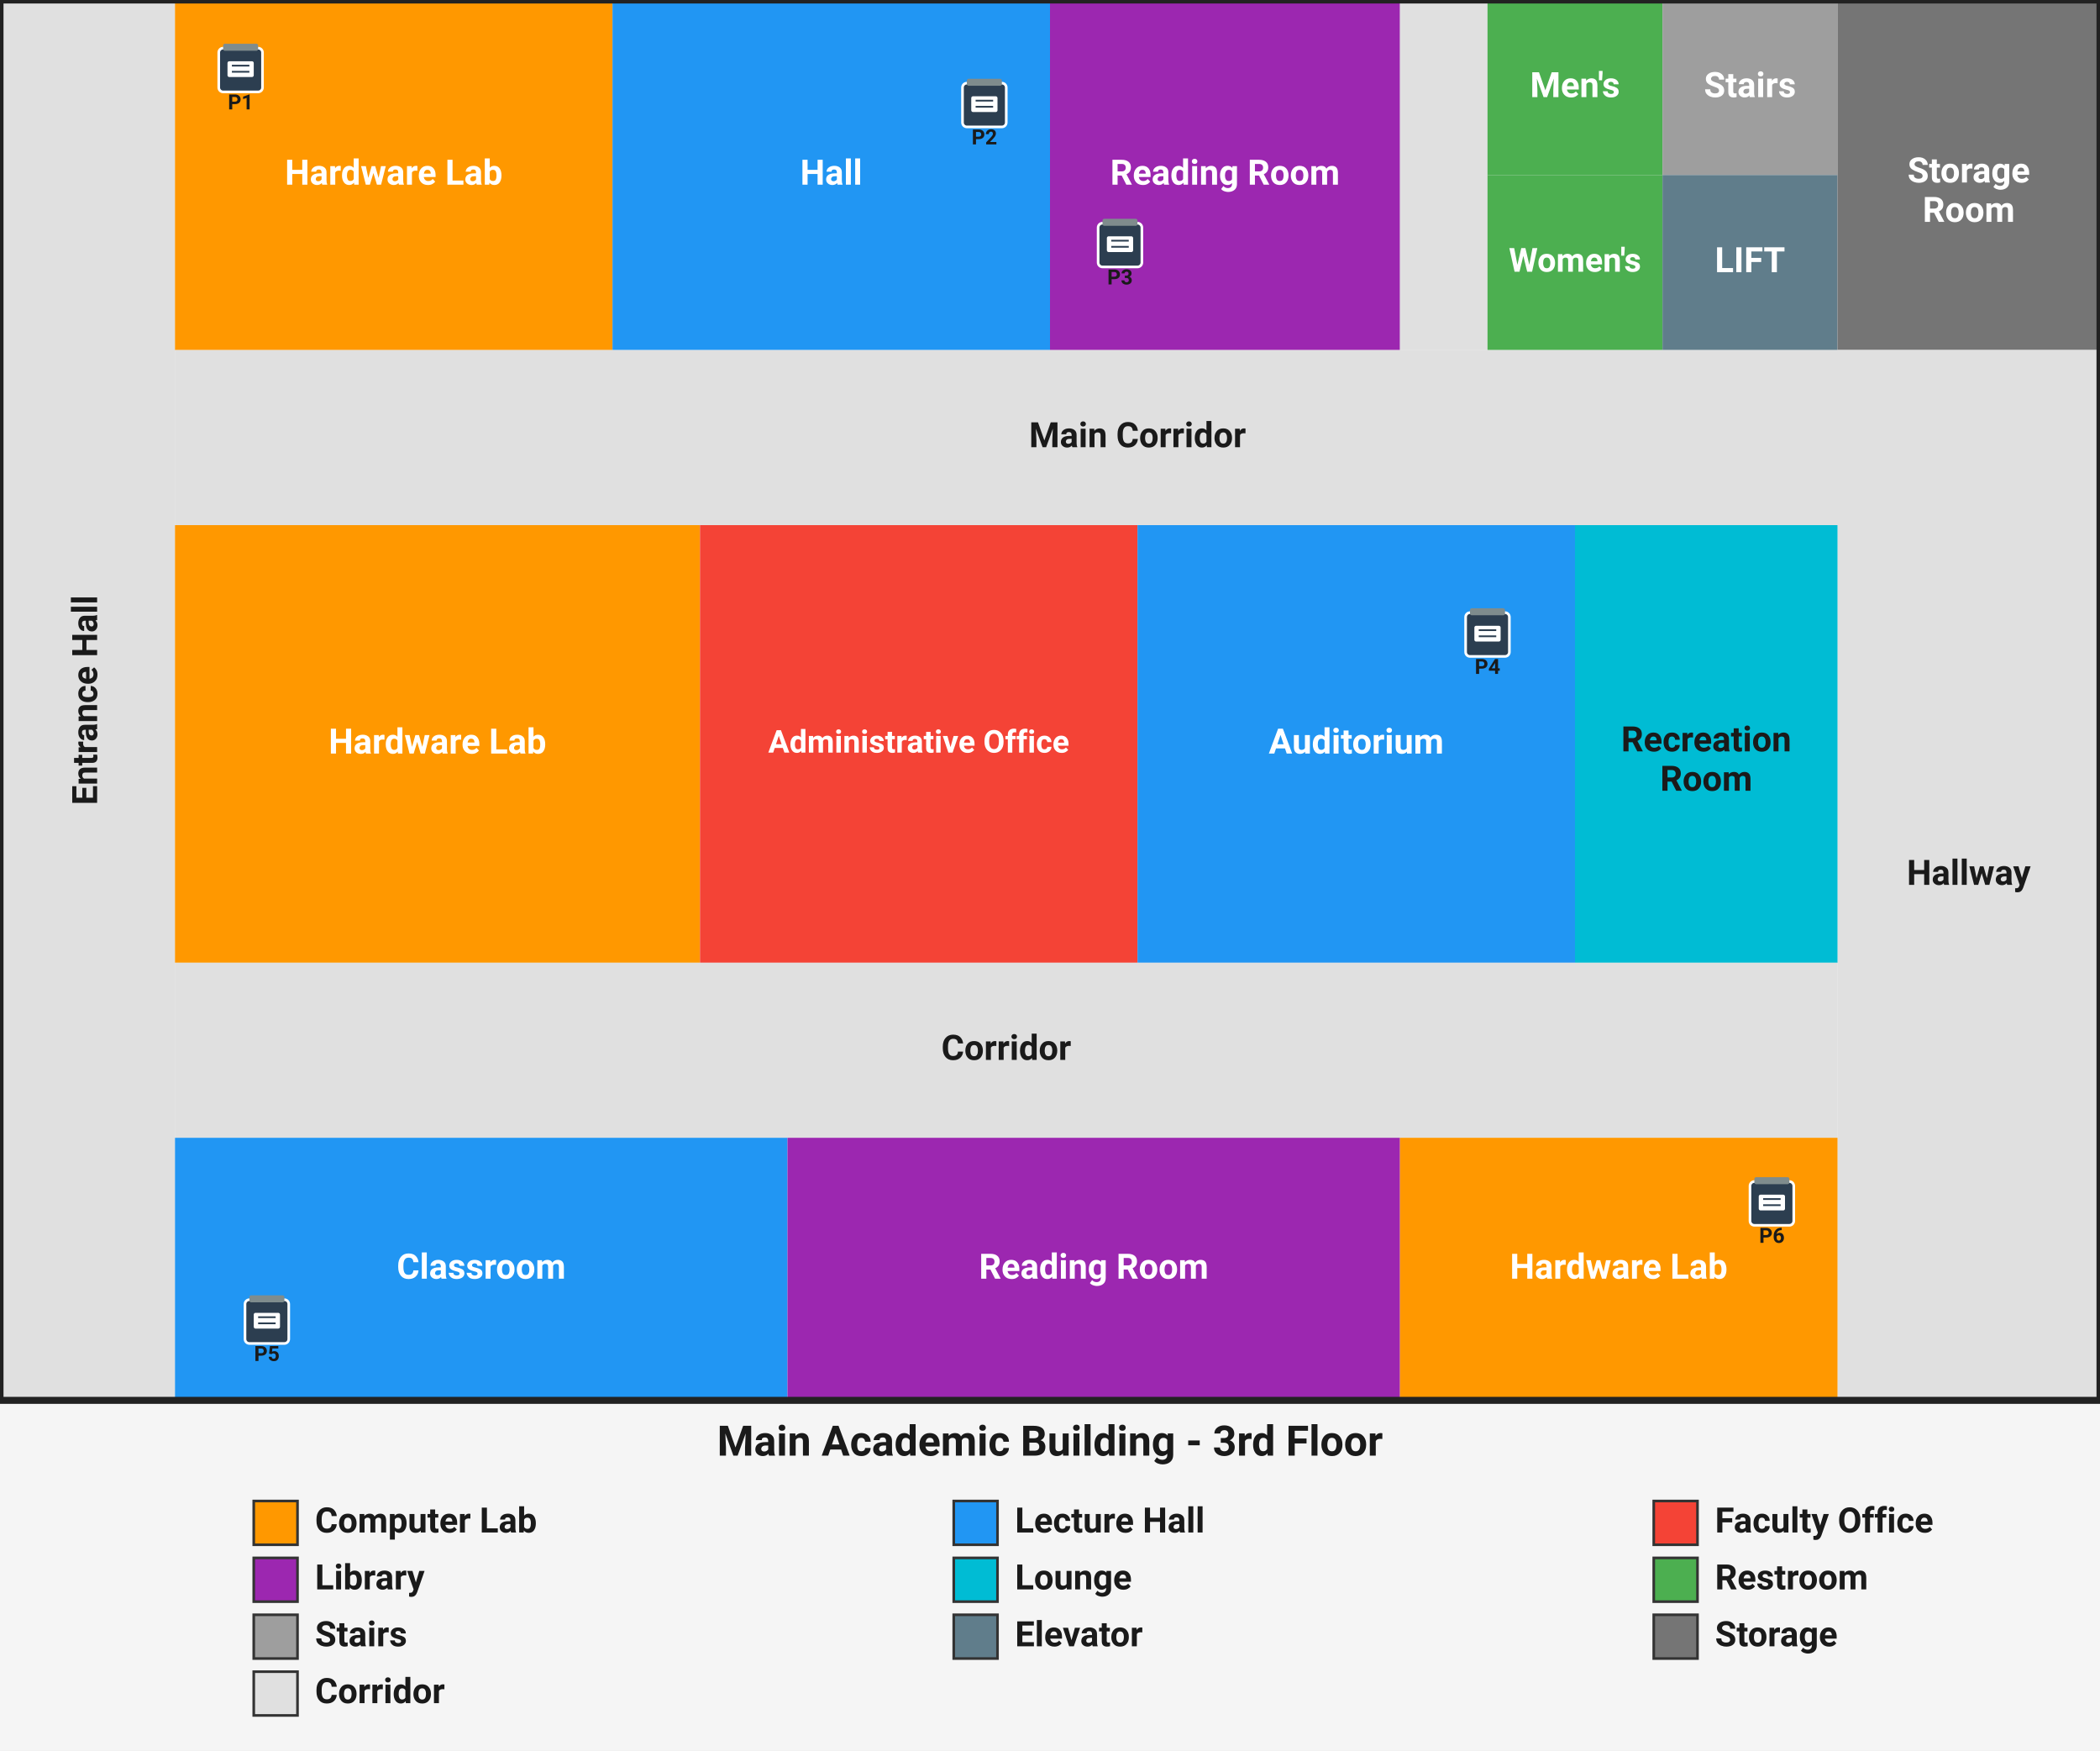
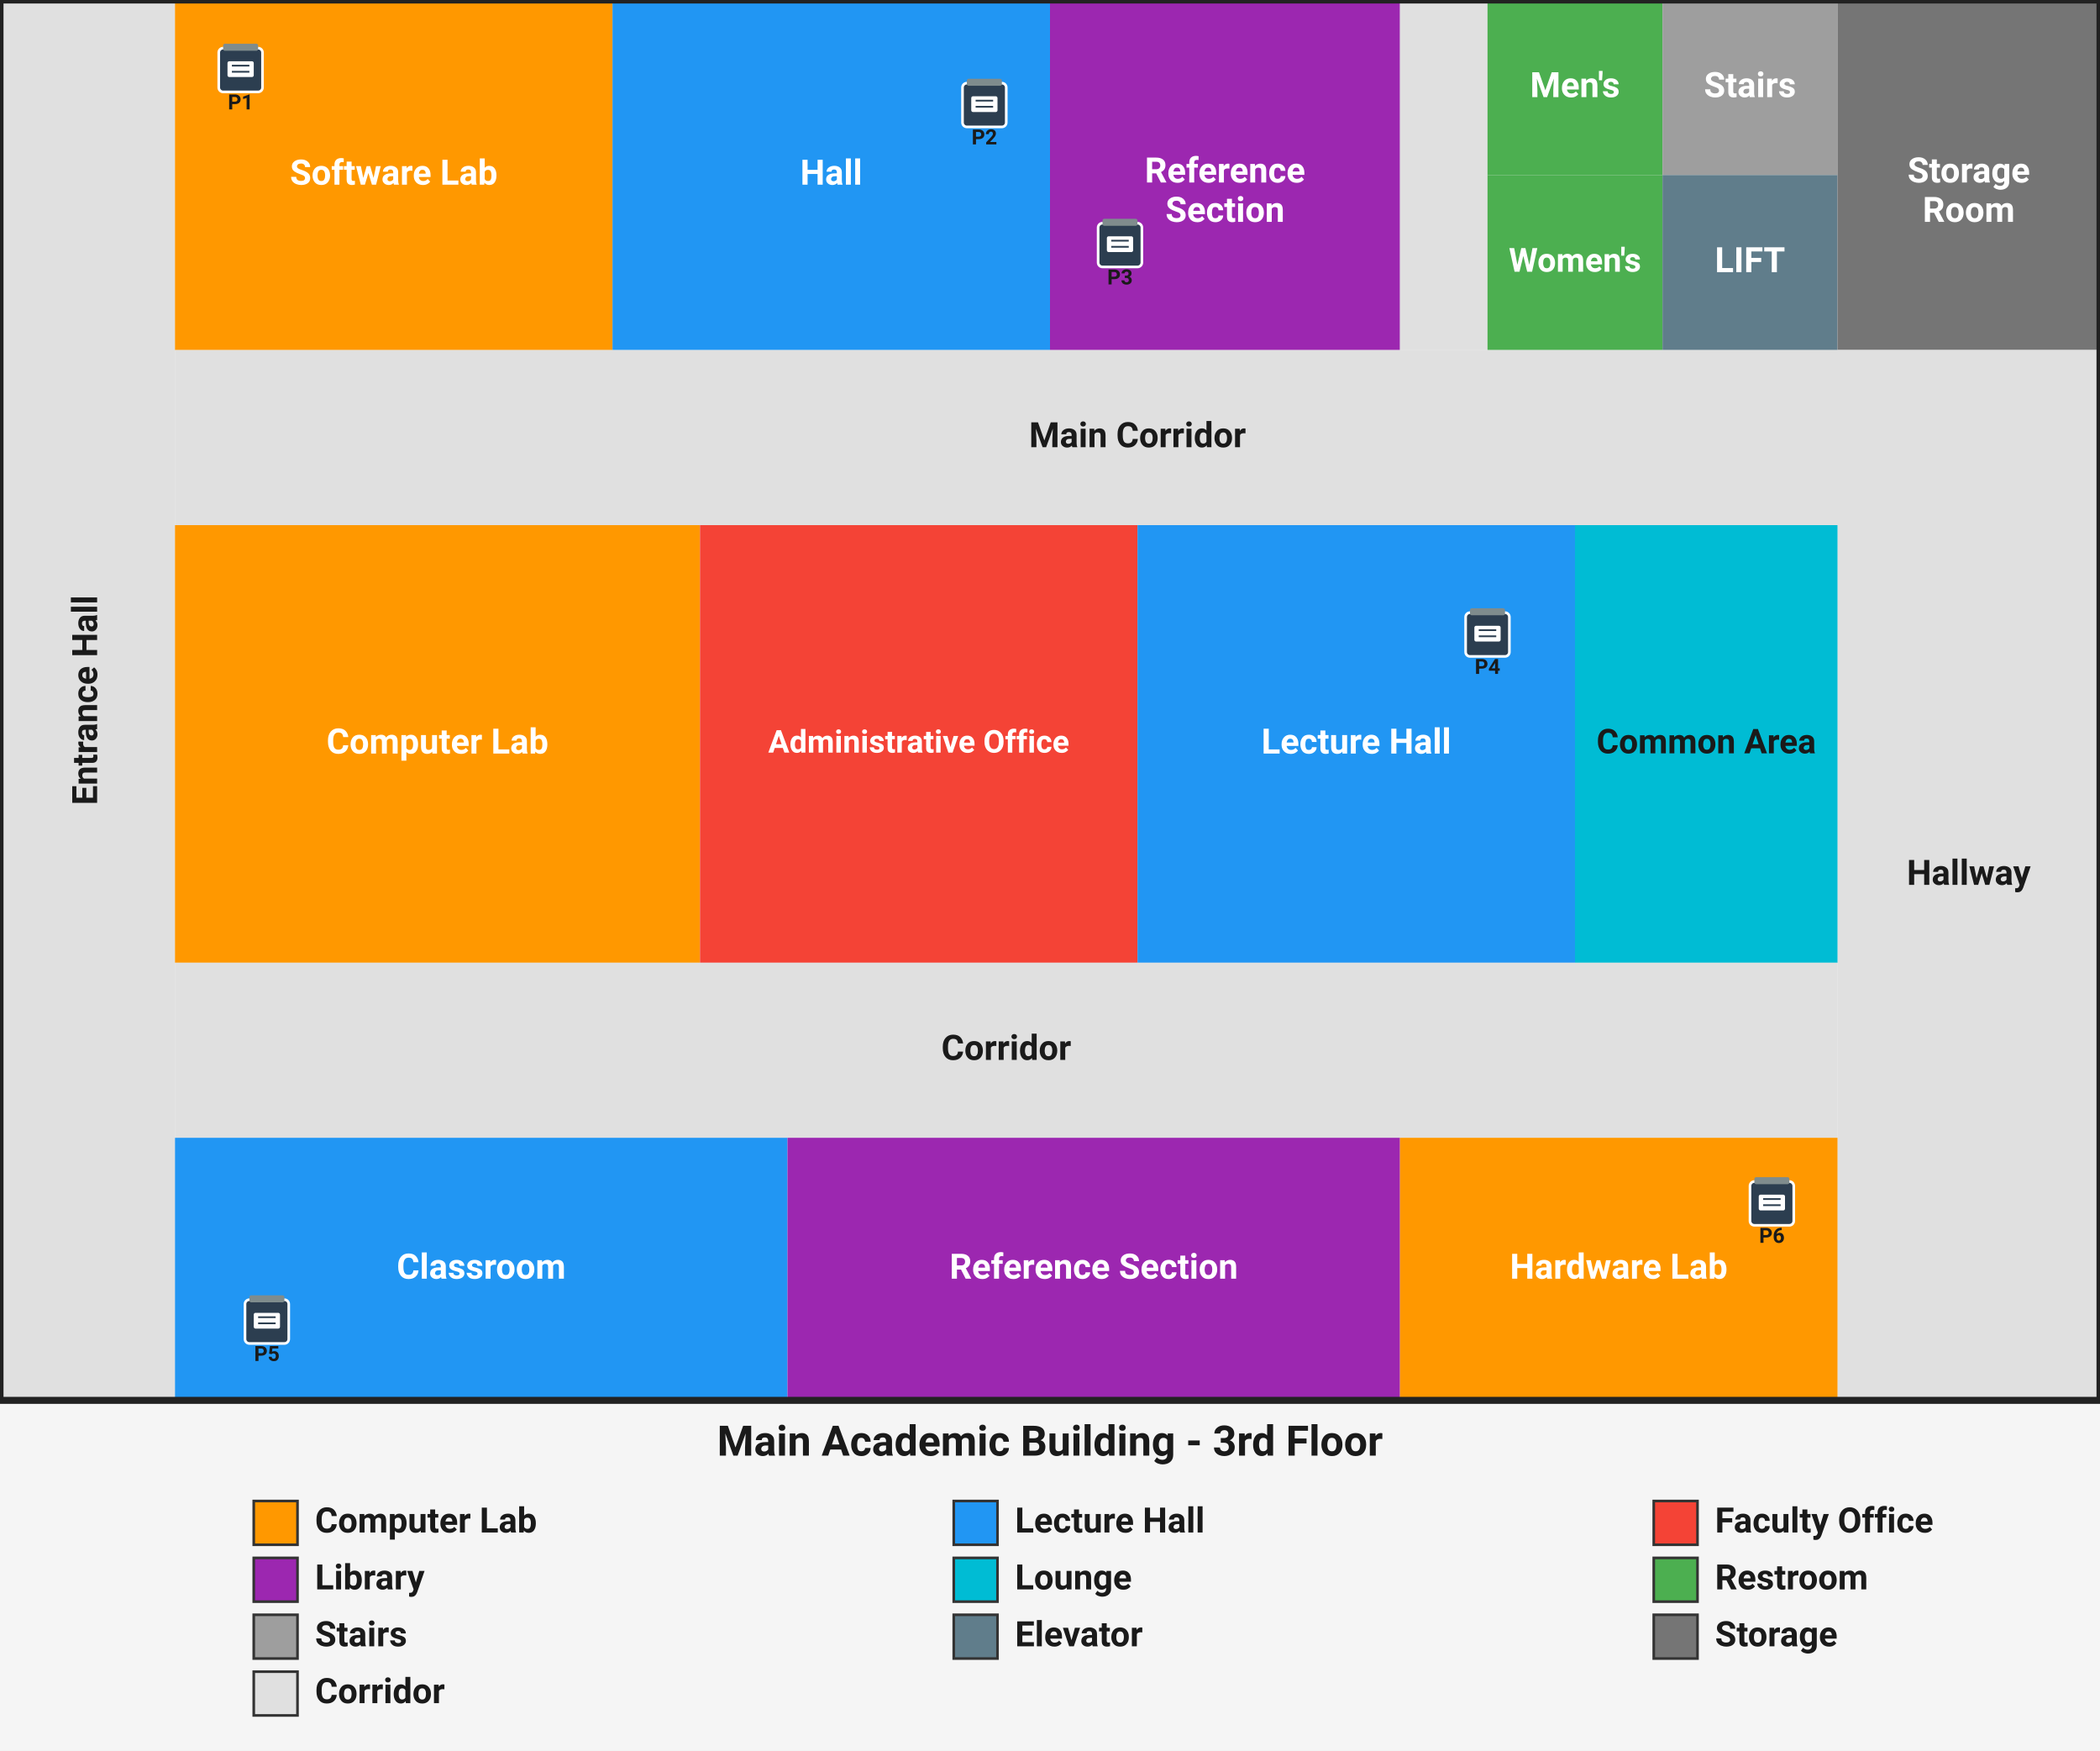
<svg xmlns="http://www.w3.org/2000/svg" viewBox="0 0 2400 2000" width="2400" height="2000" style="display:block; max-width:100%; height:auto;">
  <defs>
    <style>
      text { 
        -webkit-font-smoothing: antialiased;
        -moz-osx-font-smoothing: grayscale;
      }
    </style>
  </defs>
  <rect x="0" y="0" width="2400" height="2000" fill="#f5f5f5" />
  <rect x="0" y="0" width="200" height="1600" fill="#E0E0E0" stroke="none" />
  <text x="100.0" y="800.0" font-family="Roboto,Segoe UI,Arial,sans-serif" font-size="40" font-weight="600" fill="#1a1a1a" text-anchor="middle" dominant-baseline="middle" transform="rotate(-90 100.0 800.0)">
              Entrance Hall
            </text>
  <rect x="200" y="0" width="500" height="400" fill="#FF9800" stroke="none" />
  <text x="450.0" y="200.0" font-family="Roboto,Segoe UI,Arial,sans-serif" font-size="40" font-weight="600" fill="white" text-anchor="middle" dominant-baseline="middle">
-               Hardware Lab
+               Software Lab
            </text>
  <rect x="700" y="0" width="500" height="400" fill="#2196F3" stroke="none" />
  <text x="950.0" y="200.0" font-family="Roboto,Segoe UI,Arial,sans-serif" font-size="40" font-weight="600" fill="white" text-anchor="middle" dominant-baseline="middle">
              Hall
            </text>
  <rect x="1200" y="0" width="400" height="400" fill="#9C27B0" stroke="none" />
-   <text x="1400.0" y="200.0" font-family="Roboto,Segoe UI,Arial,sans-serif" font-size="40" font-weight="600" fill="white" text-anchor="middle" dominant-baseline="middle">
-               Reading Room
-             </text>
+   <g>
+     <text x="1400.0" y="197.5" font-family="Roboto,Segoe UI,Arial,sans-serif" font-size="40" font-weight="600" fill="white" text-anchor="middle" dominant-baseline="middle">
+                   Reference
+                 </text>
+     <text x="1400.0" y="242.5" font-family="Roboto,Segoe UI,Arial,sans-serif" font-size="40" font-weight="600" fill="white" text-anchor="middle" dominant-baseline="middle">
+                   Section
+                 </text>
+   </g>
  <rect x="1600" y="0" width="100" height="400" fill="#E0E0E0" stroke="none" />
  <rect x="1700" y="0" width="200" height="200" fill="#4CAF50" stroke="none" />
  <text x="1800.0" y="100.0" font-family="Roboto,Segoe UI,Arial,sans-serif" font-size="40" font-weight="600" fill="white" text-anchor="middle" dominant-baseline="middle">
              Men's
            </text>
  <rect x="1700" y="200" width="200" height="200" fill="#4CAF50" stroke="none" />
  <text x="1800.0" y="300.0" font-family="Roboto,Segoe UI,Arial,sans-serif" font-size="38" font-weight="600" fill="white" text-anchor="middle" dominant-baseline="middle">
              Women's
            </text>
  <rect x="1900" y="0" width="200" height="200" fill="#9E9E9E" stroke="none" />
  <text x="2000.0" y="100.0" font-family="Roboto,Segoe UI,Arial,sans-serif" font-size="40" font-weight="600" fill="white" text-anchor="middle" dominant-baseline="middle">
              Stairs
            </text>
  <rect x="1900" y="200" width="200" height="200" fill="#607D8B" stroke="none" />
  <text x="2000.0" y="300.0" font-family="Roboto,Segoe UI,Arial,sans-serif" font-size="40" font-weight="600" fill="white" text-anchor="middle" dominant-baseline="middle">
              LIFT
            </text>
  <rect x="2100" y="0" width="300" height="400" fill="#757575" stroke="none" />
  <g>
    <text x="2250.0" y="197.5" font-family="Roboto,Segoe UI,Arial,sans-serif" font-size="40" font-weight="600" fill="white" text-anchor="middle" dominant-baseline="middle">
                  Storage
                </text>
    <text x="2250.0" y="242.5" font-family="Roboto,Segoe UI,Arial,sans-serif" font-size="40" font-weight="600" fill="white" text-anchor="middle" dominant-baseline="middle">
                  Room
                </text>
  </g>
  <rect x="200" y="400" width="2200" height="200" fill="#E0E0E0" stroke="none" />
  <text x="1300.0" y="500.0" font-family="Roboto,Segoe UI,Arial,sans-serif" font-size="40" font-weight="600" fill="#1a1a1a" text-anchor="middle" dominant-baseline="middle">
              Main Corridor
            </text>
  <rect x="1600" y="400" width="100" height="100" fill="#E0E0E0" stroke="none" />
  <rect x="2100" y="400" width="300" height="1200" fill="#E0E0E0" stroke="none" />
  <text x="2250.0" y="1000.0" font-family="Roboto,Segoe UI,Arial,sans-serif" font-size="40" font-weight="600" fill="#1a1a1a" text-anchor="middle" dominant-baseline="middle">
              Hallway
            </text>
  <rect x="200" y="600" width="600" height="500" fill="#FF9800" stroke="none" />
  <text x="500.0" y="850.0" font-family="Roboto,Segoe UI,Arial,sans-serif" font-size="40" font-weight="600" fill="white" text-anchor="middle" dominant-baseline="middle">
-               Hardware Lab
+               Computer Lab
            </text>
  <rect x="800" y="600" width="500" height="500" fill="#F44336" stroke="none" />
  <text x="1050.0" y="850.0" font-family="Roboto,Segoe UI,Arial,sans-serif" font-size="36" font-weight="600" fill="white" text-anchor="middle" dominant-baseline="middle">
              Administrative Office
            </text>
  <rect x="1300" y="600" width="500" height="500" fill="#2196F3" stroke="none" />
  <text x="1550.0" y="850.0" font-family="Roboto,Segoe UI,Arial,sans-serif" font-size="40" font-weight="600" fill="white" text-anchor="middle" dominant-baseline="middle">
-               Auditorium
+               Lecture Hall
            </text>
  <rect x="1800" y="600" width="300" height="500" fill="#00BCD4" stroke="none" />
-   <g>
-     <text x="1950.0" y="847.5" font-family="Roboto,Segoe UI,Arial,sans-serif" font-size="40" font-weight="600" fill="#1a1a1a" text-anchor="middle" dominant-baseline="middle">
-                   Recreation
-                 </text>
-     <text x="1950.0" y="892.5" font-family="Roboto,Segoe UI,Arial,sans-serif" font-size="40" font-weight="600" fill="#1a1a1a" text-anchor="middle" dominant-baseline="middle">
-                   Room
-                 </text>
-   </g>
+   <text x="1950.0" y="850.0" font-family="Roboto,Segoe UI,Arial,sans-serif" font-size="39" font-weight="600" fill="#1a1a1a" text-anchor="middle" dominant-baseline="middle">
+               Common Area
+             </text>
  <rect x="200" y="1100" width="1900" height="200" fill="#E0E0E0" stroke="none" />
  <text x="1150.0" y="1200.0" font-family="Roboto,Segoe UI,Arial,sans-serif" font-size="40" font-weight="600" fill="#1a1a1a" text-anchor="middle" dominant-baseline="middle">
              Corridor
            </text>
  <rect x="200" y="1300" width="700" height="300" fill="#2196F3" stroke="none" />
  <text x="550.0" y="1450.0" font-family="Roboto,Segoe UI,Arial,sans-serif" font-size="40" font-weight="600" fill="white" text-anchor="middle" dominant-baseline="middle">
              Classroom
            </text>
  <rect x="900" y="1300" width="700" height="300" fill="#9C27B0" stroke="none" />
  <text x="1250.0" y="1450.0" font-family="Roboto,Segoe UI,Arial,sans-serif" font-size="40" font-weight="600" fill="white" text-anchor="middle" dominant-baseline="middle">
-               Reading Room
+               Reference Section
            </text>
  <rect x="1600" y="1300" width="500" height="300" fill="#FF9800" stroke="none" />
  <text x="1850.0" y="1450.0" font-family="Roboto,Segoe UI,Arial,sans-serif" font-size="40" font-weight="600" fill="white" text-anchor="middle" dominant-baseline="middle">
              Hardware Lab
            </text>
  <rect x="250.0" y="55.0" width="50" height="50" fill="#2C3E50" stroke="#FFF" stroke-width="3" rx="5" />
  <rect x="255.0" y="50.0" width="40" height="8" fill="#7F8C8D" rx="2" />
  <rect x="260.0" y="70.0" width="30" height="18" fill="white" rx="2" />
  <line x1="265.0" y1="75.0" x2="285.0" y2="75.0" stroke="#2C3E50" stroke-width="2" />
  <line x1="265.0" y1="82.0" x2="285.0" y2="82.0" stroke="#2C3E50" stroke-width="2" />
  <text x="275.0" y="125.0" font-family="Roboto,Segoe UI,Arial,sans-serif" font-size="24" font-weight="700" fill="#1a1a1a" text-anchor="middle">
      P1
    </text>
  <rect x="1100.0" y="95.0" width="50" height="50" fill="#2C3E50" stroke="#FFF" stroke-width="3" rx="5" />
  <rect x="1105.0" y="90.0" width="40" height="8" fill="#7F8C8D" rx="2" />
  <rect x="1110.0" y="110.0" width="30" height="18" fill="white" rx="2" />
  <line x1="1115.0" y1="115.0" x2="1135.0" y2="115.0" stroke="#2C3E50" stroke-width="2" />
  <line x1="1115.0" y1="122.0" x2="1135.0" y2="122.0" stroke="#2C3E50" stroke-width="2" />
  <text x="1125.0" y="165.0" font-family="Roboto,Segoe UI,Arial,sans-serif" font-size="24" font-weight="700" fill="#1a1a1a" text-anchor="middle">
      P2
    </text>
  <rect x="1255.0" y="255.0" width="50" height="50" fill="#2C3E50" stroke="#FFF" stroke-width="3" rx="5" />
  <rect x="1260.0" y="250.0" width="40" height="8" fill="#7F8C8D" rx="2" />
  <rect x="1265.0" y="270.0" width="30" height="18" fill="white" rx="2" />
  <line x1="1270.0" y1="275.0" x2="1290.0" y2="275.0" stroke="#2C3E50" stroke-width="2" />
  <line x1="1270.0" y1="282.0" x2="1290.0" y2="282.0" stroke="#2C3E50" stroke-width="2" />
  <text x="1280.0" y="325.0" font-family="Roboto,Segoe UI,Arial,sans-serif" font-size="24" font-weight="700" fill="#1a1a1a" text-anchor="middle">
      P3
    </text>
  <rect x="1675.0" y="700.0" width="50" height="50" fill="#2C3E50" stroke="#FFF" stroke-width="3" rx="5" />
  <rect x="1680.0" y="695.0" width="40" height="8" fill="#7F8C8D" rx="2" />
  <rect x="1685.0" y="715.0" width="30" height="18" fill="white" rx="2" />
  <line x1="1690.0" y1="720.0" x2="1710.0" y2="720.0" stroke="#2C3E50" stroke-width="2" />
  <line x1="1690.0" y1="727.0" x2="1710.0" y2="727.0" stroke="#2C3E50" stroke-width="2" />
  <text x="1700.0" y="770.0" font-family="Roboto,Segoe UI,Arial,sans-serif" font-size="24" font-weight="700" fill="#1a1a1a" text-anchor="middle">
      P4
    </text>
  <rect x="280.0" y="1485.0" width="50" height="50" fill="#2C3E50" stroke="#FFF" stroke-width="3" rx="5" />
  <rect x="285.0" y="1480.0" width="40" height="8" fill="#7F8C8D" rx="2" />
  <rect x="290.0" y="1500.0" width="30" height="18" fill="white" rx="2" />
  <line x1="295.0" y1="1505.0" x2="315.0" y2="1505.0" stroke="#2C3E50" stroke-width="2" />
  <line x1="295.0" y1="1512.0" x2="315.0" y2="1512.0" stroke="#2C3E50" stroke-width="2" />
  <text x="305.0" y="1555.0" font-family="Roboto,Segoe UI,Arial,sans-serif" font-size="24" font-weight="700" fill="#1a1a1a" text-anchor="middle">
      P5
    </text>
  <rect x="2000.0" y="1350.0" width="50" height="50" fill="#2C3E50" stroke="#FFF" stroke-width="3" rx="5" />
  <rect x="2005.0" y="1345.0" width="40" height="8" fill="#7F8C8D" rx="2" />
  <rect x="2010.0" y="1365.0" width="30" height="18" fill="white" rx="2" />
  <line x1="2015.0" y1="1370.0" x2="2035.0" y2="1370.0" stroke="#2C3E50" stroke-width="2" />
  <line x1="2015.0" y1="1377.0" x2="2035.0" y2="1377.0" stroke="#2C3E50" stroke-width="2" />
  <text x="2025.0" y="1420.0" font-family="Roboto,Segoe UI,Arial,sans-serif" font-size="24" font-weight="700" fill="#1a1a1a" text-anchor="middle">
      P6
    </text>
  <rect x="0" y="0" width="2400" height="1600" fill="none" stroke="#222" stroke-width="8" />
  <text x="1200.0" y="1650" font-family="Roboto,Segoe UI,Arial,sans-serif" font-size="48" font-weight="700" fill="#1a1a1a" text-anchor="middle" dominant-baseline="middle">
          Main Academic Building - 3rd Floor
        </text>
  <rect x="290.0" y="1715.0" width="50" height="50" fill="#FF9800" stroke="#333" stroke-width="3" />
  <text x="360.0" y="1740" font-family="Roboto,Segoe UI,Arial,sans-serif" font-size="40" font-weight="700" fill="#1a1a1a" text-anchor="start" dominant-baseline="middle">
          Computer Lab
        </text>
  <rect x="1090.0" y="1715.0" width="50" height="50" fill="#2196F3" stroke="#333" stroke-width="3" />
  <text x="1160.0" y="1740" font-family="Roboto,Segoe UI,Arial,sans-serif" font-size="40" font-weight="700" fill="#1a1a1a" text-anchor="start" dominant-baseline="middle">
          Lecture Hall
        </text>
  <rect x="1890.0" y="1715.0" width="50" height="50" fill="#F44336" stroke="#333" stroke-width="3" />
  <text x="1960.0" y="1740" font-family="Roboto,Segoe UI,Arial,sans-serif" font-size="40" font-weight="700" fill="#1a1a1a" text-anchor="start" dominant-baseline="middle">
          Faculty Office
        </text>
  <rect x="290.0" y="1780.0" width="50" height="50" fill="#9C27B0" stroke="#333" stroke-width="3" />
  <text x="360.0" y="1805" font-family="Roboto,Segoe UI,Arial,sans-serif" font-size="40" font-weight="700" fill="#1a1a1a" text-anchor="start" dominant-baseline="middle">
          Library
        </text>
  <rect x="1090.0" y="1780.0" width="50" height="50" fill="#00BCD4" stroke="#333" stroke-width="3" />
  <text x="1160.0" y="1805" font-family="Roboto,Segoe UI,Arial,sans-serif" font-size="40" font-weight="700" fill="#1a1a1a" text-anchor="start" dominant-baseline="middle">
          Lounge
        </text>
  <rect x="1890.0" y="1780.0" width="50" height="50" fill="#4CAF50" stroke="#333" stroke-width="3" />
  <text x="1960.0" y="1805" font-family="Roboto,Segoe UI,Arial,sans-serif" font-size="40" font-weight="700" fill="#1a1a1a" text-anchor="start" dominant-baseline="middle">
          Restroom
        </text>
  <rect x="290.0" y="1845.0" width="50" height="50" fill="#9E9E9E" stroke="#333" stroke-width="3" />
  <text x="360.0" y="1870" font-family="Roboto,Segoe UI,Arial,sans-serif" font-size="40" font-weight="700" fill="#1a1a1a" text-anchor="start" dominant-baseline="middle">
          Stairs
        </text>
  <rect x="1090.0" y="1845.0" width="50" height="50" fill="#607D8B" stroke="#333" stroke-width="3" />
  <text x="1160.0" y="1870" font-family="Roboto,Segoe UI,Arial,sans-serif" font-size="40" font-weight="700" fill="#1a1a1a" text-anchor="start" dominant-baseline="middle">
          Elevator
        </text>
  <rect x="1890.0" y="1845.0" width="50" height="50" fill="#757575" stroke="#333" stroke-width="3" />
  <text x="1960.0" y="1870" font-family="Roboto,Segoe UI,Arial,sans-serif" font-size="40" font-weight="700" fill="#1a1a1a" text-anchor="start" dominant-baseline="middle">
          Storage
        </text>
  <rect x="290.0" y="1910.0" width="50" height="50" fill="#E0E0E0" stroke="#333" stroke-width="3" />
  <text x="360.0" y="1935" font-family="Roboto,Segoe UI,Arial,sans-serif" font-size="40" font-weight="700" fill="#1a1a1a" text-anchor="start" dominant-baseline="middle">
          Corridor
        </text>
</svg>
